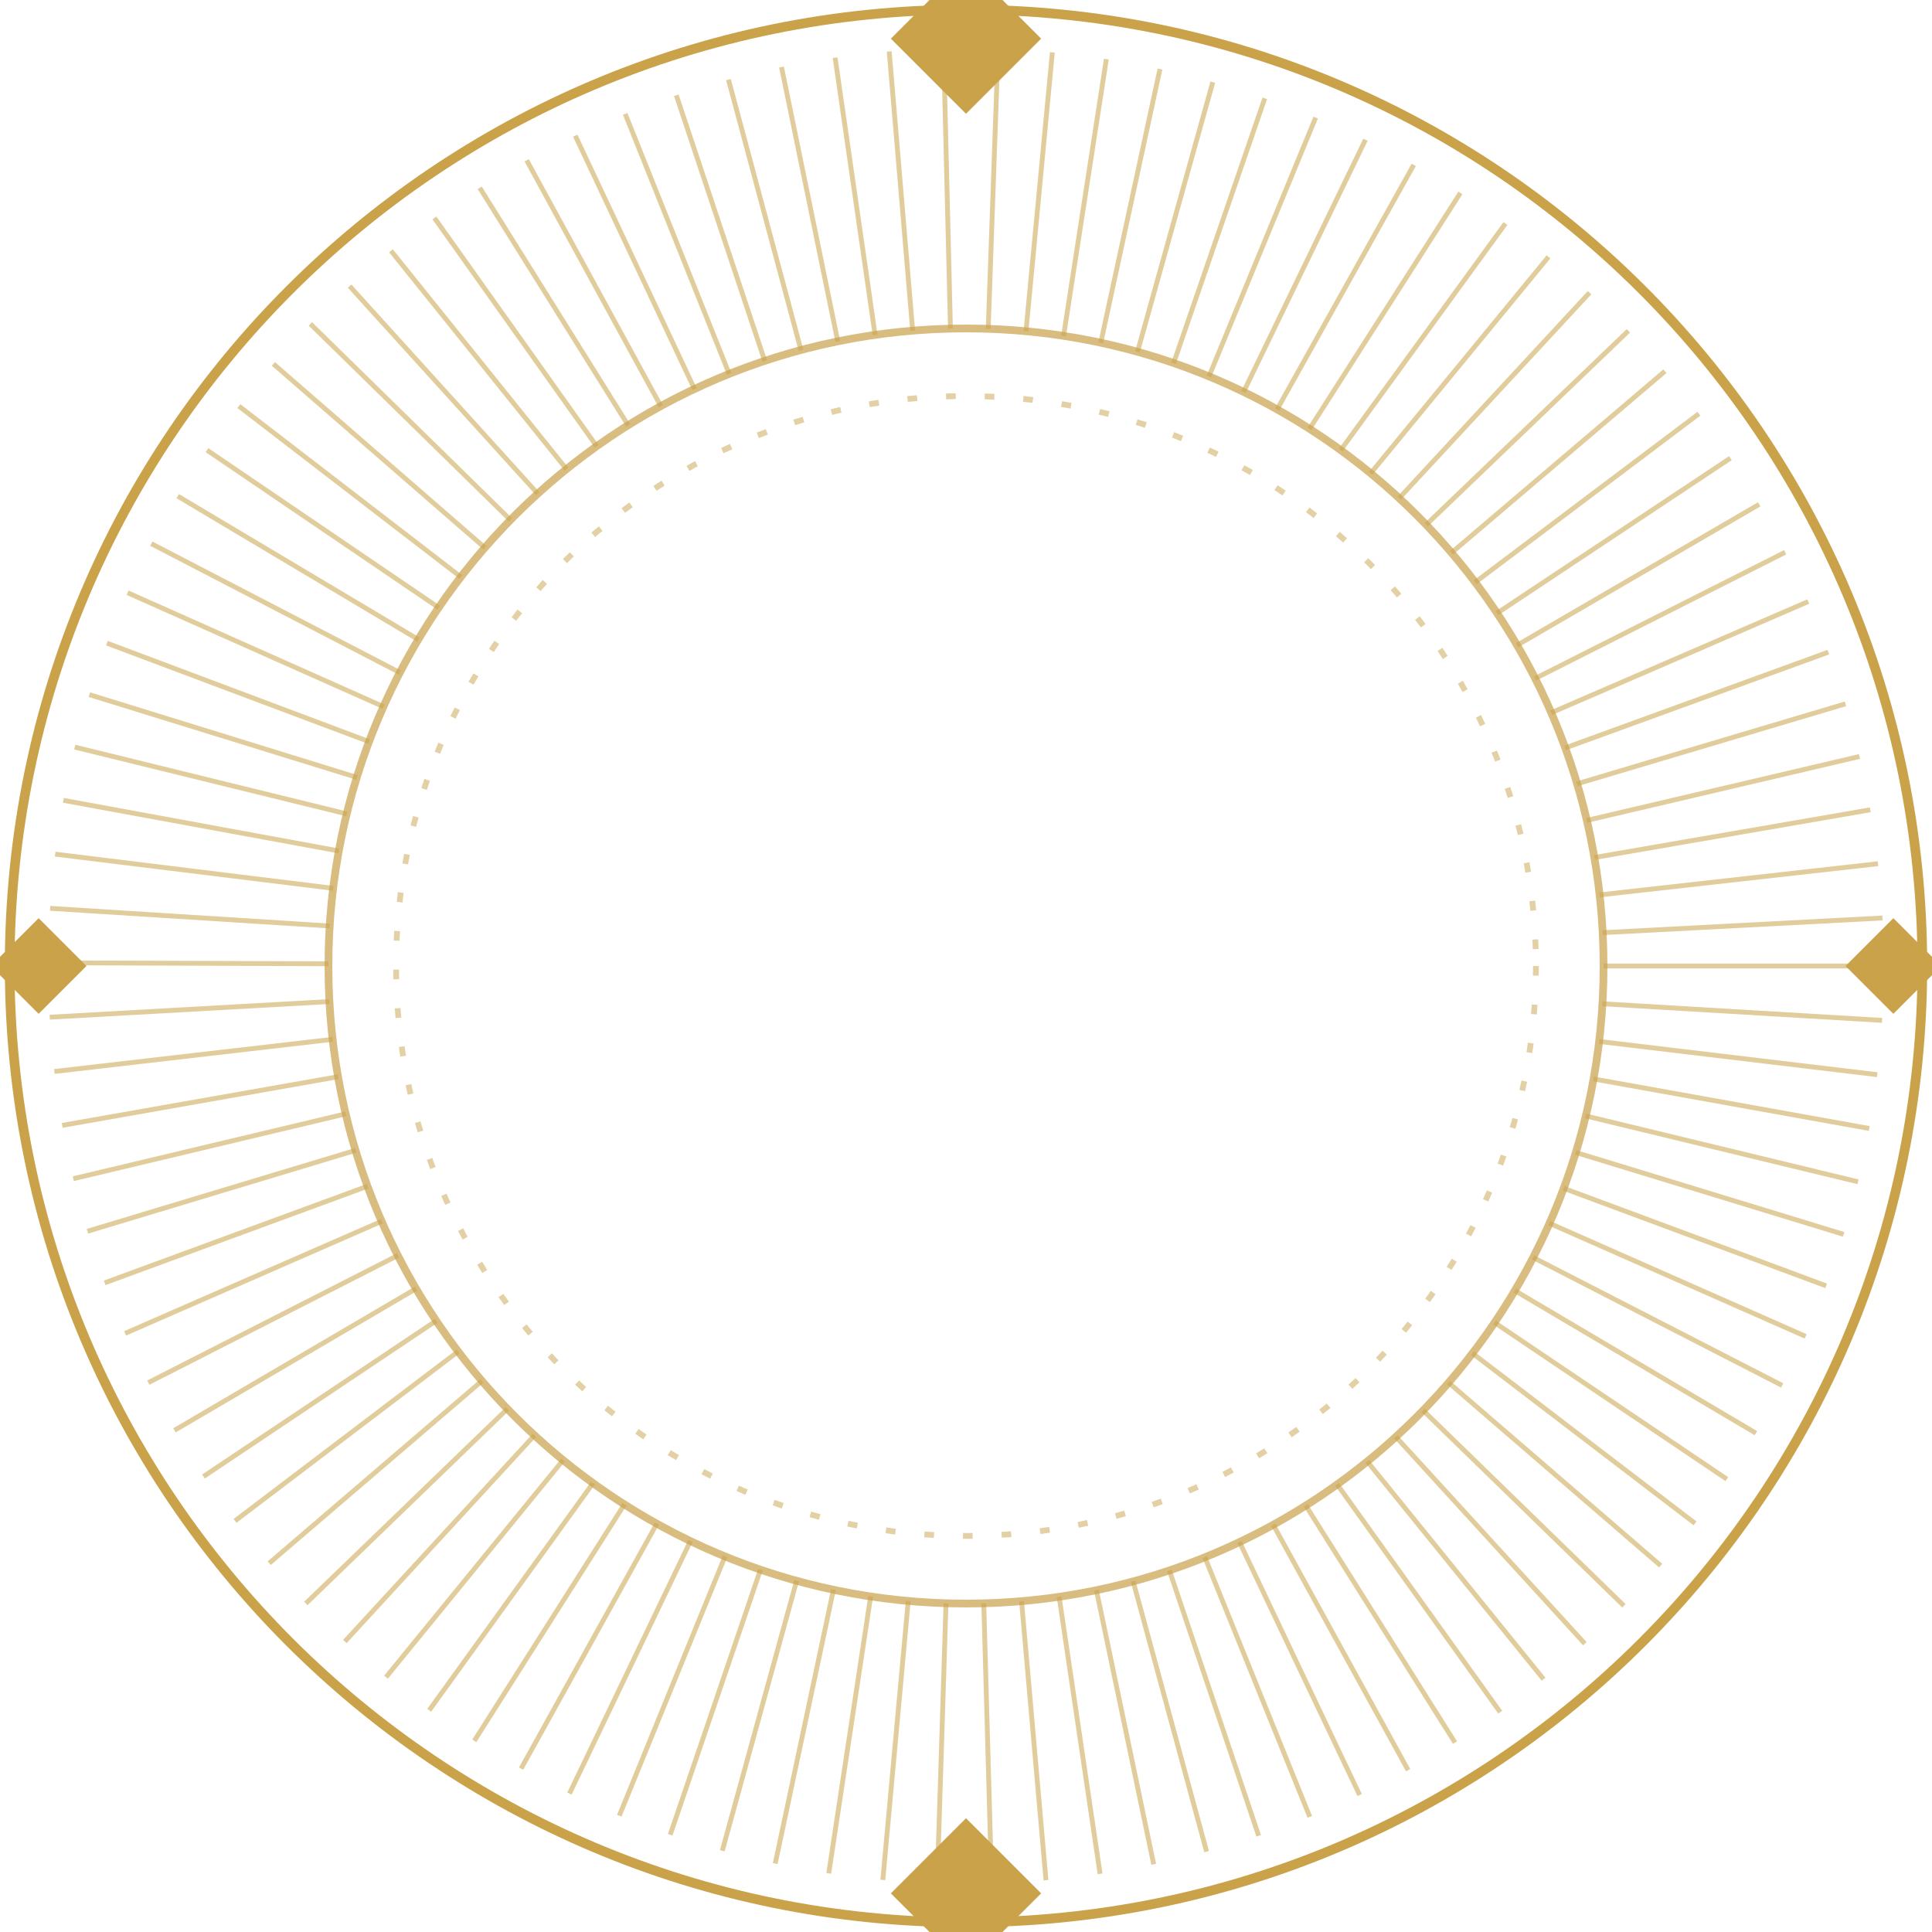
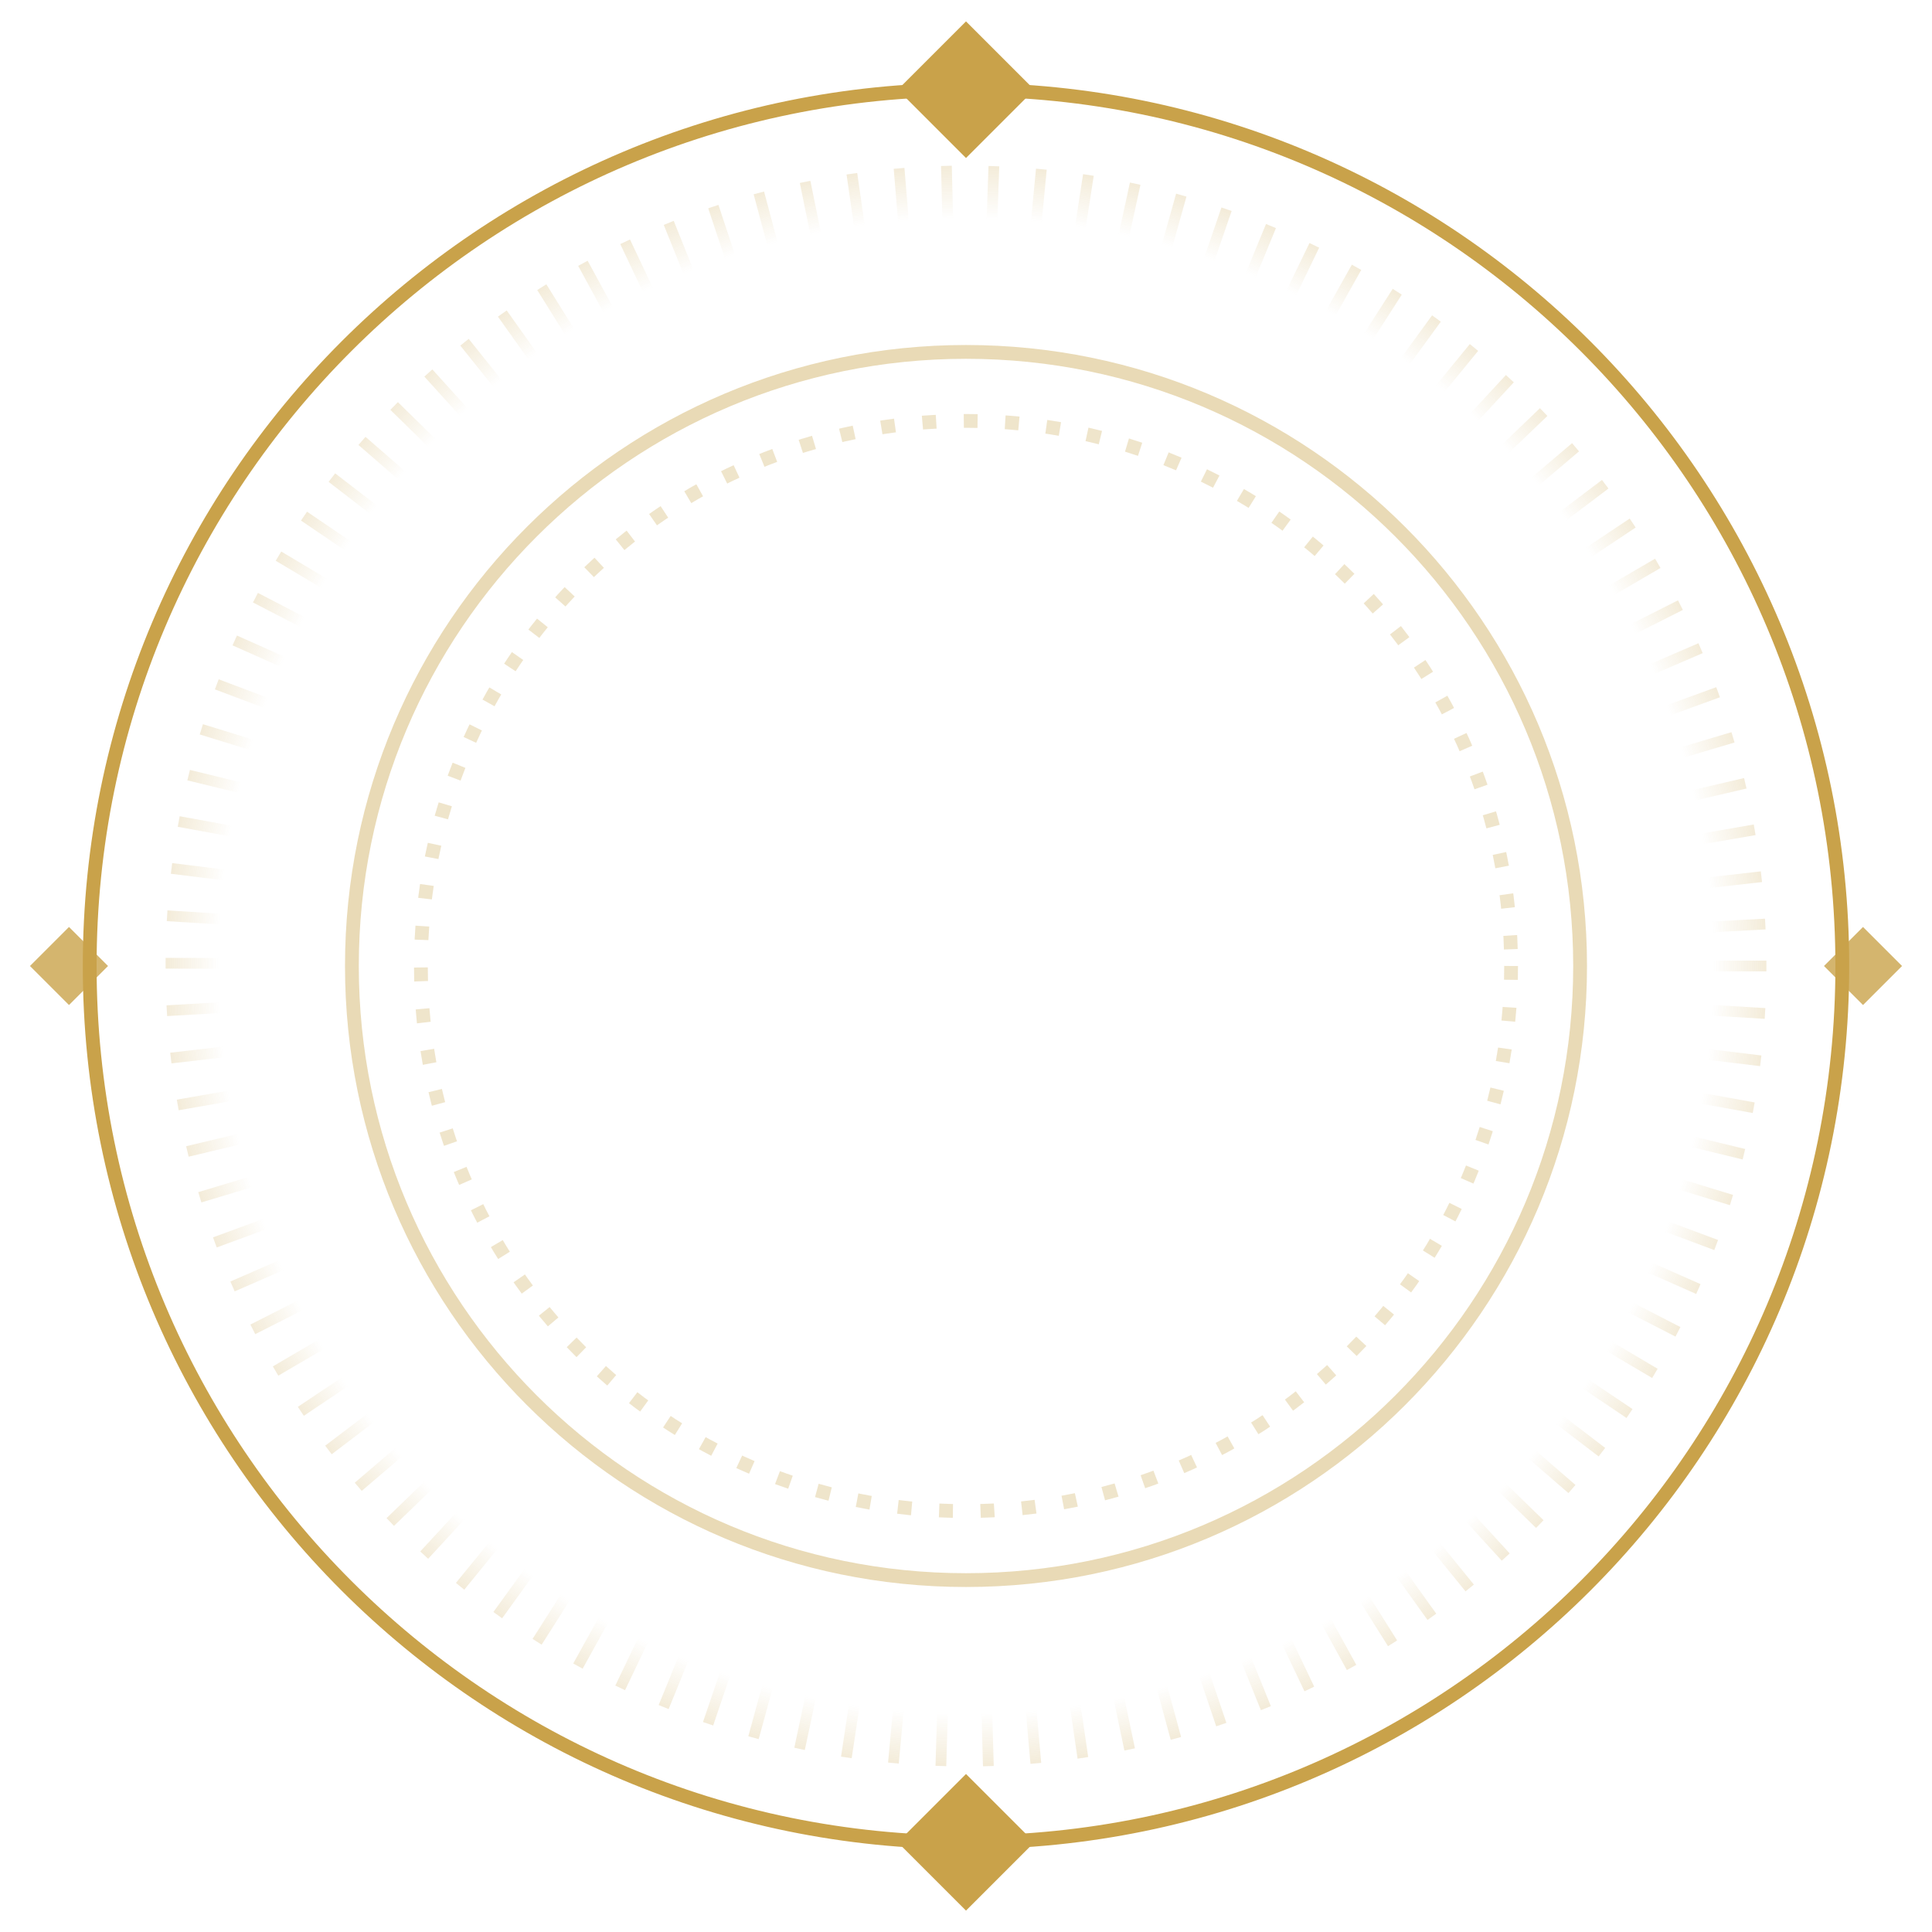
- <svg xmlns="http://www.w3.org/2000/svg" viewBox="0 0 200 200" width="400" height="400">
-   <circle cx="100" cy="100" r="99" fill="none" stroke="#C9A24A" stroke-width="1" />
-   <circle cx="100" cy="100" r="66" fill="none" stroke="#C9A24A" stroke-width="0.8" stroke-opacity="0.7" />
-   <circle cx="100" cy="100" r="59" fill="none" stroke="#C9A24A" stroke-width="0.6" stroke-opacity="0.5" stroke-dasharray="1 3" />
-   <g>
-     <line x1="166.00" y1="100.00" x2="195.00" y2="100.00" stroke="#C9A24A" stroke-width="0.5" stroke-opacity="0.55" />
-     <line x1="165.88" y1="103.91" x2="194.83" y2="105.63" stroke="#C9A24A" stroke-width="0.5" stroke-opacity="0.55" />
-     <line x1="165.54" y1="107.81" x2="194.33" y2="111.25" stroke="#C9A24A" stroke-width="0.5" stroke-opacity="0.55" />
-     <line x1="164.96" y1="111.69" x2="193.50" y2="116.82" stroke="#C9A24A" stroke-width="0.5" stroke-opacity="0.55" />
-     <line x1="164.15" y1="115.52" x2="192.34" y2="122.34" stroke="#C9A24A" stroke-width="0.5" stroke-opacity="0.55" />
-     <line x1="163.12" y1="119.30" x2="190.85" y2="127.78" stroke="#C9A24A" stroke-width="0.5" stroke-opacity="0.55" />
-     <line x1="161.86" y1="123.01" x2="189.04" y2="133.11" stroke="#C9A24A" stroke-width="0.5" stroke-opacity="0.55" />
-     <line x1="160.39" y1="126.63" x2="186.92" y2="138.34" stroke="#C9A24A" stroke-width="0.5" stroke-opacity="0.55" />
-     <line x1="158.70" y1="130.17" x2="184.49" y2="143.42" stroke="#C9A24A" stroke-width="0.5" stroke-opacity="0.55" />
-     <line x1="156.81" y1="133.60" x2="181.77" y2="148.36" stroke="#C9A24A" stroke-width="0.5" stroke-opacity="0.55" />
-     <line x1="154.72" y1="136.91" x2="178.76" y2="153.12" stroke="#C9A24A" stroke-width="0.5" stroke-opacity="0.55" />
-     <line x1="152.43" y1="140.09" x2="175.47" y2="157.70" stroke="#C9A24A" stroke-width="0.5" stroke-opacity="0.55" />
-     <line x1="149.96" y1="143.13" x2="171.91" y2="162.07" stroke="#C9A24A" stroke-width="0.5" stroke-opacity="0.55" />
-     <line x1="147.32" y1="146.01" x2="168.11" y2="166.23" stroke="#C9A24A" stroke-width="0.5" stroke-opacity="0.55" />
-     <line x1="144.50" y1="148.74" x2="164.06" y2="170.15" stroke="#C9A24A" stroke-width="0.5" stroke-opacity="0.55" />
-     <line x1="141.54" y1="151.29" x2="159.79" y2="173.83" stroke="#C9A24A" stroke-width="0.5" stroke-opacity="0.55" />
-     <line x1="138.42" y1="153.66" x2="155.30" y2="177.24" stroke="#C9A24A" stroke-width="0.5" stroke-opacity="0.55" />
-     <line x1="135.17" y1="155.85" x2="150.62" y2="180.39" stroke="#C9A24A" stroke-width="0.5" stroke-opacity="0.55" />
-     <line x1="131.80" y1="157.84" x2="145.77" y2="183.25" stroke="#C9A24A" stroke-width="0.5" stroke-opacity="0.55" />
-     <line x1="128.31" y1="159.62" x2="140.75" y2="185.82" stroke="#C9A24A" stroke-width="0.5" stroke-opacity="0.55" />
-     <line x1="124.72" y1="161.19" x2="135.59" y2="188.08" stroke="#C9A24A" stroke-width="0.5" stroke-opacity="0.55" />
-     <line x1="121.05" y1="162.55" x2="130.30" y2="190.04" stroke="#C9A24A" stroke-width="0.5" stroke-opacity="0.55" />
-     <line x1="117.30" y1="163.69" x2="124.91" y2="191.68" stroke="#C9A24A" stroke-width="0.5" stroke-opacity="0.55" />
-     <line x1="113.50" y1="164.61" x2="119.43" y2="192.99" stroke="#C9A24A" stroke-width="0.5" stroke-opacity="0.55" />
-     <line x1="109.64" y1="165.29" x2="113.88" y2="193.98" stroke="#C9A24A" stroke-width="0.5" stroke-opacity="0.55" />
-     <line x1="105.75" y1="165.75" x2="108.28" y2="194.64" stroke="#C9A24A" stroke-width="0.5" stroke-opacity="0.55" />
-     <line x1="101.84" y1="165.97" x2="102.65" y2="194.96" stroke="#C9A24A" stroke-width="0.5" stroke-opacity="0.55" />
-     <line x1="97.93" y1="165.97" x2="97.02" y2="194.95" stroke="#C9A24A" stroke-width="0.5" stroke-opacity="0.55" />
-     <line x1="94.02" y1="165.73" x2="91.39" y2="194.61" stroke="#C9A24A" stroke-width="0.5" stroke-opacity="0.55" />
-     <line x1="90.13" y1="165.26" x2="85.79" y2="193.93" stroke="#C9A24A" stroke-width="0.5" stroke-opacity="0.55" />
-     <line x1="86.28" y1="164.56" x2="80.25" y2="192.92" stroke="#C9A24A" stroke-width="0.5" stroke-opacity="0.55" />
-     <line x1="82.47" y1="163.63" x2="74.77" y2="191.59" stroke="#C9A24A" stroke-width="0.5" stroke-opacity="0.55" />
-     <line x1="78.73" y1="162.48" x2="69.38" y2="189.93" stroke="#C9A24A" stroke-width="0.5" stroke-opacity="0.55" />
-     <line x1="75.06" y1="161.11" x2="64.11" y2="187.96" stroke="#C9A24A" stroke-width="0.5" stroke-opacity="0.55" />
-     <line x1="71.48" y1="159.52" x2="58.95" y2="185.67" stroke="#C9A24A" stroke-width="0.5" stroke-opacity="0.55" />
-     <line x1="68.00" y1="157.72" x2="53.94" y2="183.09" stroke="#C9A24A" stroke-width="0.5" stroke-opacity="0.55" />
-     <line x1="64.64" y1="155.73" x2="49.10" y2="180.21" stroke="#C9A24A" stroke-width="0.5" stroke-opacity="0.55" />
-     <line x1="61.39" y1="153.53" x2="44.43" y2="177.05" stroke="#C9A24A" stroke-width="0.5" stroke-opacity="0.55" />
-     <line x1="58.29" y1="151.15" x2="39.96" y2="173.62" stroke="#C9A24A" stroke-width="0.5" stroke-opacity="0.55" />
-     <line x1="55.33" y1="148.58" x2="35.70" y2="169.93" stroke="#C9A24A" stroke-width="0.5" stroke-opacity="0.55" />
-     <line x1="52.52" y1="145.85" x2="31.66" y2="165.99" stroke="#C9A24A" stroke-width="0.5" stroke-opacity="0.55" />
-     <line x1="49.89" y1="142.95" x2="27.87" y2="161.82" stroke="#C9A24A" stroke-width="0.5" stroke-opacity="0.55" />
-     <line x1="47.43" y1="139.90" x2="24.33" y2="157.44" stroke="#C9A24A" stroke-width="0.5" stroke-opacity="0.55" />
-     <line x1="45.16" y1="136.72" x2="21.06" y2="152.85" stroke="#C9A24A" stroke-width="0.5" stroke-opacity="0.55" />
-     <line x1="43.07" y1="133.40" x2="18.06" y2="148.07" stroke="#C9A24A" stroke-width="0.5" stroke-opacity="0.55" />
-     <line x1="41.19" y1="129.96" x2="15.35" y2="143.13" stroke="#C9A24A" stroke-width="0.5" stroke-opacity="0.55" />
-     <line x1="39.52" y1="126.42" x2="12.95" y2="138.03" stroke="#C9A24A" stroke-width="0.5" stroke-opacity="0.55" />
-     <line x1="38.06" y1="122.79" x2="10.84" y2="132.80" stroke="#C9A24A" stroke-width="0.5" stroke-opacity="0.55" />
-     <line x1="36.82" y1="119.08" x2="9.05" y2="127.46" stroke="#C9A24A" stroke-width="0.5" stroke-opacity="0.55" />
-     <line x1="35.80" y1="115.30" x2="7.59" y2="122.02" stroke="#C9A24A" stroke-width="0.5" stroke-opacity="0.55" />
-     <line x1="35.00" y1="111.46" x2="6.44" y2="116.50" stroke="#C9A24A" stroke-width="0.5" stroke-opacity="0.55" />
-     <line x1="34.44" y1="107.59" x2="5.63" y2="110.92" stroke="#C9A24A" stroke-width="0.5" stroke-opacity="0.55" />
-     <line x1="34.10" y1="103.68" x2="5.15" y2="105.30" stroke="#C9A24A" stroke-width="0.5" stroke-opacity="0.55" />
-     <line x1="34.00" y1="99.77" x2="5.00" y2="99.67" stroke="#C9A24A" stroke-width="0.5" stroke-opacity="0.55" />
-     <line x1="34.13" y1="95.86" x2="5.19" y2="94.03" stroke="#C9A24A" stroke-width="0.5" stroke-opacity="0.55" />
-     <line x1="34.49" y1="91.96" x2="5.71" y2="88.42" stroke="#C9A24A" stroke-width="0.5" stroke-opacity="0.55" />
-     <line x1="35.08" y1="88.09" x2="6.56" y2="82.85" stroke="#C9A24A" stroke-width="0.5" stroke-opacity="0.55" />
-     <line x1="35.91" y1="84.26" x2="7.74" y2="77.34" stroke="#C9A24A" stroke-width="0.5" stroke-opacity="0.55" />
-     <line x1="36.95" y1="80.48" x2="9.25" y2="71.91" stroke="#C9A24A" stroke-width="0.5" stroke-opacity="0.55" />
-     <line x1="38.22" y1="76.78" x2="11.07" y2="66.58" stroke="#C9A24A" stroke-width="0.5" stroke-opacity="0.55" />
-     <line x1="39.71" y1="73.16" x2="13.21" y2="61.36" stroke="#C9A24A" stroke-width="0.5" stroke-opacity="0.55" />
-     <line x1="41.40" y1="69.63" x2="15.66" y2="56.28" stroke="#C9A24A" stroke-width="0.5" stroke-opacity="0.55" />
-     <line x1="43.31" y1="66.21" x2="18.40" y2="51.36" stroke="#C9A24A" stroke-width="0.5" stroke-opacity="0.55" />
-     <line x1="45.41" y1="62.90" x2="21.43" y2="46.60" stroke="#C9A24A" stroke-width="0.5" stroke-opacity="0.55" />
-     <line x1="47.71" y1="59.73" x2="24.73" y2="42.04" stroke="#C9A24A" stroke-width="0.5" stroke-opacity="0.55" />
-     <line x1="50.19" y1="56.70" x2="28.30" y2="37.67" stroke="#C9A24A" stroke-width="0.5" stroke-opacity="0.55" />
-     <line x1="52.84" y1="53.82" x2="32.13" y2="33.53" stroke="#C9A24A" stroke-width="0.5" stroke-opacity="0.55" />
-     <line x1="55.67" y1="51.11" x2="36.19" y2="29.62" stroke="#C9A24A" stroke-width="0.5" stroke-opacity="0.55" />
-     <line x1="58.64" y1="48.56" x2="40.47" y2="25.96" stroke="#C9A24A" stroke-width="0.5" stroke-opacity="0.55" />
-     <line x1="61.77" y1="46.20" x2="44.97" y2="22.56" stroke="#C9A24A" stroke-width="0.5" stroke-opacity="0.55" />
-     <line x1="65.03" y1="44.03" x2="49.66" y2="19.44" stroke="#C9A24A" stroke-width="0.5" stroke-opacity="0.55" />
-     <line x1="68.41" y1="42.05" x2="54.52" y2="16.59" stroke="#C9A24A" stroke-width="0.5" stroke-opacity="0.55" />
-     <line x1="71.90" y1="40.28" x2="59.55" y2="14.04" stroke="#C9A24A" stroke-width="0.5" stroke-opacity="0.55" />
-     <line x1="75.49" y1="38.72" x2="64.72" y2="11.79" stroke="#C9A24A" stroke-width="0.5" stroke-opacity="0.55" />
-     <line x1="79.17" y1="37.37" x2="70.01" y2="9.86" stroke="#C9A24A" stroke-width="0.5" stroke-opacity="0.55" />
-     <line x1="82.92" y1="36.25" x2="75.41" y2="8.24" stroke="#C9A24A" stroke-width="0.5" stroke-opacity="0.55" />
-     <line x1="86.73" y1="35.35" x2="80.90" y2="6.94" stroke="#C9A24A" stroke-width="0.5" stroke-opacity="0.55" />
-     <line x1="90.59" y1="34.67" x2="86.45" y2="5.97" stroke="#C9A24A" stroke-width="0.5" stroke-opacity="0.55" />
-     <line x1="94.48" y1="34.23" x2="92.05" y2="5.33" stroke="#C9A24A" stroke-width="0.5" stroke-opacity="0.55" />
-     <line x1="98.39" y1="34.02" x2="97.68" y2="5.03" stroke="#C9A24A" stroke-width="0.5" stroke-opacity="0.55" />
-     <line x1="102.30" y1="34.04" x2="103.32" y2="5.06" stroke="#C9A24A" stroke-width="0.5" stroke-opacity="0.55" />
-     <line x1="106.21" y1="34.29" x2="108.94" y2="5.42" stroke="#C9A24A" stroke-width="0.5" stroke-opacity="0.55" />
-     <line x1="110.10" y1="34.78" x2="114.53" y2="6.12" stroke="#C9A24A" stroke-width="0.5" stroke-opacity="0.55" />
-     <line x1="113.95" y1="35.49" x2="120.08" y2="7.15" stroke="#C9A24A" stroke-width="0.5" stroke-opacity="0.55" />
-     <line x1="117.75" y1="36.43" x2="125.55" y2="8.50" stroke="#C9A24A" stroke-width="0.5" stroke-opacity="0.55" />
-     <line x1="121.49" y1="37.60" x2="130.93" y2="10.18" stroke="#C9A24A" stroke-width="0.5" stroke-opacity="0.55" />
-     <line x1="125.15" y1="38.98" x2="136.20" y2="12.17" stroke="#C9A24A" stroke-width="0.5" stroke-opacity="0.55" />
-     <line x1="128.73" y1="40.58" x2="141.35" y2="14.47" stroke="#C9A24A" stroke-width="0.5" stroke-opacity="0.55" />
-     <line x1="132.20" y1="42.39" x2="146.35" y2="17.07" stroke="#C9A24A" stroke-width="0.5" stroke-opacity="0.55" />
-     <line x1="135.56" y1="44.40" x2="151.18" y2="19.97" stroke="#C9A24A" stroke-width="0.5" stroke-opacity="0.55" />
-     <line x1="138.79" y1="46.60" x2="155.84" y2="23.14" stroke="#C9A24A" stroke-width="0.5" stroke-opacity="0.55" />
-     <line x1="141.89" y1="49.00" x2="160.30" y2="26.59" stroke="#C9A24A" stroke-width="0.5" stroke-opacity="0.55" />
-     <line x1="144.84" y1="51.57" x2="164.55" y2="30.30" stroke="#C9A24A" stroke-width="0.5" stroke-opacity="0.55" />
-     <line x1="147.64" y1="54.32" x2="168.57" y2="34.25" stroke="#C9A24A" stroke-width="0.5" stroke-opacity="0.55" />
-     <line x1="150.26" y1="57.22" x2="172.35" y2="38.43" stroke="#C9A24A" stroke-width="0.5" stroke-opacity="0.55" />
-     <line x1="152.71" y1="60.28" x2="175.87" y2="42.83" stroke="#C9A24A" stroke-width="0.5" stroke-opacity="0.55" />
-     <line x1="154.97" y1="63.48" x2="179.13" y2="47.43" stroke="#C9A24A" stroke-width="0.5" stroke-opacity="0.55" />
-     <line x1="157.04" y1="66.80" x2="182.11" y2="52.21" stroke="#C9A24A" stroke-width="0.5" stroke-opacity="0.55" />
-     <line x1="158.91" y1="70.24" x2="184.80" y2="57.17" stroke="#C9A24A" stroke-width="0.5" stroke-opacity="0.55" />
-     <line x1="160.57" y1="73.79" x2="187.19" y2="62.27" stroke="#C9A24A" stroke-width="0.5" stroke-opacity="0.55" />
-     <line x1="162.02" y1="77.43" x2="189.27" y2="67.51" stroke="#C9A24A" stroke-width="0.5" stroke-opacity="0.55" />
-     <line x1="163.25" y1="81.14" x2="191.04" y2="72.86" stroke="#C9A24A" stroke-width="0.5" stroke-opacity="0.55" />
-     <line x1="164.26" y1="84.93" x2="192.49" y2="78.31" stroke="#C9A24A" stroke-width="0.5" stroke-opacity="0.55" />
-     <line x1="165.04" y1="88.77" x2="193.61" y2="83.83" stroke="#C9A24A" stroke-width="0.5" stroke-opacity="0.55" />
-     <line x1="165.59" y1="92.64" x2="194.41" y2="89.41" stroke="#C9A24A" stroke-width="0.5" stroke-opacity="0.55" />
-     <line x1="165.91" y1="96.55" x2="194.87" y2="95.03" stroke="#C9A24A" stroke-width="0.5" stroke-opacity="0.55" />
+ <svg xmlns="http://www.w3.org/2000/svg" viewBox="-6 -6 140 140" width="420" height="420">
+   <circle cx="64" cy="64" r="63.5" fill="none" stroke="#C9A24A" stroke-width="1" />
+   <defs>
+     <radialGradient id="qa" gradientUnits="userSpaceOnUse" cx="64" cy="64" r="58.2">
+       <stop offset="0.93" stop-color="#000000" />
+       <stop offset="1" stop-color="#ffffff" />
+     </radialGradient>
+     <mask id="ma" maskUnits="userSpaceOnUse" x="-6" y="-6" width="140" height="140">
+       <rect x="-6" y="-6" width="140" height="140" fill="url(#qa)" />
+     </mask>
+   </defs>
+   <g opacity="0.55" mask="url(#ma)">
+     <line x1="118.00" y1="64.00" x2="122.00" y2="64.00" stroke="rgba(201,162,74,.40)" stroke-width="0.78" />
+     <line x1="117.90" y1="67.20" x2="121.90" y2="67.44" stroke="rgba(201,162,74,.40)" stroke-width="0.78" />
+     <line x1="117.62" y1="70.39" x2="121.59" y2="70.87" stroke="rgba(201,162,74,.40)" stroke-width="0.78" />
+     <line x1="117.15" y1="73.56" x2="121.08" y2="74.27" stroke="rgba(201,162,74,.40)" stroke-width="0.78" />
+     <line x1="116.49" y1="76.70" x2="120.37" y2="77.64" stroke="rgba(201,162,74,.40)" stroke-width="0.78" />
+     <line x1="115.64" y1="79.79" x2="119.47" y2="80.96" stroke="rgba(201,162,74,.40)" stroke-width="0.78" />
+     <line x1="114.61" y1="82.82" x2="118.36" y2="84.22" stroke="rgba(201,162,74,.40)" stroke-width="0.78" />
+     <line x1="113.41" y1="85.79" x2="117.07" y2="87.41" stroke="rgba(201,162,74,.40)" stroke-width="0.78" />
+     <line x1="112.03" y1="88.68" x2="115.59" y2="90.51" stroke="rgba(201,162,74,.40)" stroke-width="0.78" />
+     <line x1="110.48" y1="91.49" x2="113.92" y2="93.52" stroke="rgba(201,162,74,.40)" stroke-width="0.78" />
+     <line x1="108.77" y1="94.20" x2="112.08" y2="96.43" stroke="rgba(201,162,74,.40)" stroke-width="0.78" />
+     <line x1="106.90" y1="96.80" x2="110.08" y2="99.23" stroke="rgba(201,162,74,.40)" stroke-width="0.78" />
+     <line x1="104.88" y1="99.28" x2="107.91" y2="101.90" stroke="rgba(201,162,74,.40)" stroke-width="0.78" />
+     <line x1="102.71" y1="101.65" x2="105.58" y2="104.44" stroke="rgba(201,162,74,.40)" stroke-width="0.78" />
+     <line x1="100.41" y1="103.88" x2="103.11" y2="106.83" stroke="rgba(201,162,74,.40)" stroke-width="0.78" />
+     <line x1="97.98" y1="105.97" x2="100.50" y2="109.07" stroke="rgba(201,162,74,.40)" stroke-width="0.78" />
+     <line x1="95.43" y1="107.91" x2="97.76" y2="111.16" stroke="rgba(201,162,74,.40)" stroke-width="0.78" />
+     <line x1="92.78" y1="109.69" x2="94.91" y2="113.08" stroke="rgba(201,162,74,.40)" stroke-width="0.78" />
+     <line x1="90.01" y1="111.32" x2="91.94" y2="114.83" stroke="rgba(201,162,74,.40)" stroke-width="0.78" />
+     <line x1="87.16" y1="112.78" x2="88.88" y2="116.39" stroke="rgba(201,162,74,.40)" stroke-width="0.78" />
+     <line x1="84.23" y1="114.07" x2="85.73" y2="117.78" stroke="rgba(201,162,74,.40)" stroke-width="0.78" />
+     <line x1="81.22" y1="115.18" x2="82.50" y2="118.97" stroke="rgba(201,162,74,.40)" stroke-width="0.78" />
+     <line x1="78.16" y1="116.11" x2="79.21" y2="119.97" stroke="rgba(201,162,74,.40)" stroke-width="0.78" />
+     <line x1="75.04" y1="116.86" x2="75.86" y2="120.77" stroke="rgba(201,162,74,.40)" stroke-width="0.78" />
+     <line x1="71.89" y1="117.42" x2="72.47" y2="121.38" stroke="rgba(201,162,74,.40)" stroke-width="0.78" />
+     <line x1="68.71" y1="117.79" x2="69.06" y2="121.78" stroke="rgba(201,162,74,.40)" stroke-width="0.78" />
+     <line x1="65.51" y1="117.98" x2="65.62" y2="121.98" stroke="rgba(201,162,74,.40)" stroke-width="0.78" />
+     <line x1="62.30" y1="117.97" x2="62.18" y2="121.97" stroke="rgba(201,162,74,.40)" stroke-width="0.78" />
+     <line x1="59.11" y1="117.78" x2="58.74" y2="121.76" stroke="rgba(201,162,74,.40)" stroke-width="0.78" />
+     <line x1="55.93" y1="117.39" x2="55.33" y2="121.35" stroke="rgba(201,162,74,.40)" stroke-width="0.78" />
+     <line x1="52.77" y1="116.82" x2="51.94" y2="120.73" stroke="rgba(201,162,74,.40)" stroke-width="0.78" />
+     <line x1="49.66" y1="116.06" x2="48.60" y2="119.92" stroke="rgba(201,162,74,.40)" stroke-width="0.78" />
+     <line x1="46.60" y1="115.12" x2="45.31" y2="118.91" stroke="rgba(201,162,74,.40)" stroke-width="0.78" />
+     <line x1="43.60" y1="114.00" x2="42.09" y2="117.70" stroke="rgba(201,162,74,.40)" stroke-width="0.78" />
+     <line x1="40.67" y1="112.70" x2="38.94" y2="116.31" stroke="rgba(201,162,74,.40)" stroke-width="0.78" />
+     <line x1="37.82" y1="111.23" x2="35.88" y2="114.73" stroke="rgba(201,162,74,.40)" stroke-width="0.78" />
+     <line x1="35.07" y1="109.59" x2="32.92" y2="112.97" stroke="rgba(201,162,74,.40)" stroke-width="0.78" />
+     <line x1="32.41" y1="107.80" x2="30.07" y2="111.04" stroke="rgba(201,162,74,.40)" stroke-width="0.78" />
+     <line x1="29.87" y1="105.85" x2="27.34" y2="108.95" stroke="rgba(201,162,74,.40)" stroke-width="0.78" />
+     <line x1="27.45" y1="103.75" x2="24.74" y2="106.69" stroke="rgba(201,162,74,.40)" stroke-width="0.78" />
+     <line x1="25.16" y1="101.51" x2="22.28" y2="104.29" stroke="rgba(201,162,74,.40)" stroke-width="0.78" />
+     <line x1="23.00" y1="99.14" x2="19.96" y2="101.74" stroke="rgba(201,162,74,.40)" stroke-width="0.78" />
+     <line x1="20.99" y1="96.65" x2="17.80" y2="99.07" stroke="rgba(201,162,74,.40)" stroke-width="0.78" />
+     <line x1="19.13" y1="94.04" x2="15.80" y2="96.27" stroke="rgba(201,162,74,.40)" stroke-width="0.78" />
+     <line x1="17.42" y1="91.33" x2="13.97" y2="93.35" stroke="rgba(201,162,74,.40)" stroke-width="0.78" />
+     <line x1="15.89" y1="88.52" x2="12.32" y2="90.33" stroke="rgba(201,162,74,.40)" stroke-width="0.78" />
+     <line x1="14.52" y1="85.62" x2="10.85" y2="87.22" stroke="rgba(201,162,74,.40)" stroke-width="0.78" />
+     <line x1="13.32" y1="82.65" x2="9.57" y2="84.03" stroke="rgba(201,162,74,.40)" stroke-width="0.78" />
+     <line x1="12.30" y1="79.61" x2="8.48" y2="80.76" stroke="rgba(201,162,74,.40)" stroke-width="0.78" />
+     <line x1="11.47" y1="76.51" x2="7.58" y2="77.44" stroke="rgba(201,162,74,.40)" stroke-width="0.78" />
+     <line x1="10.82" y1="73.38" x2="6.88" y2="74.07" stroke="rgba(201,162,74,.40)" stroke-width="0.78" />
+     <line x1="10.36" y1="70.21" x2="6.38" y2="70.67" stroke="rgba(201,162,74,.40)" stroke-width="0.78" />
+     <line x1="10.08" y1="67.01" x2="6.09" y2="67.24" stroke="rgba(201,162,74,.40)" stroke-width="0.78" />
+     <line x1="10.00" y1="63.81" x2="6.00" y2="63.80" stroke="rgba(201,162,74,.40)" stroke-width="0.78" />
+     <line x1="10.11" y1="60.61" x2="6.11" y2="60.36" stroke="rgba(201,162,74,.40)" stroke-width="0.78" />
+     <line x1="10.40" y1="57.42" x2="6.43" y2="56.93" stroke="rgba(201,162,74,.40)" stroke-width="0.78" />
+     <line x1="10.89" y1="54.25" x2="6.95" y2="53.53" stroke="rgba(201,162,74,.40)" stroke-width="0.78" />
+     <line x1="11.56" y1="51.12" x2="7.67" y2="50.17" stroke="rgba(201,162,74,.40)" stroke-width="0.78" />
+     <line x1="12.41" y1="48.03" x2="8.59" y2="46.85" stroke="rgba(201,162,74,.40)" stroke-width="0.78" />
+     <line x1="13.45" y1="45.00" x2="9.71" y2="43.59" stroke="rgba(201,162,74,.40)" stroke-width="0.78" />
+     <line x1="14.67" y1="42.04" x2="11.01" y2="40.41" stroke="rgba(201,162,74,.40)" stroke-width="0.78" />
+     <line x1="16.06" y1="39.15" x2="12.51" y2="37.31" stroke="rgba(201,162,74,.40)" stroke-width="0.78" />
+     <line x1="17.62" y1="36.35" x2="14.18" y2="34.30" stroke="rgba(201,162,74,.40)" stroke-width="0.78" />
+     <line x1="19.34" y1="33.65" x2="16.03" y2="31.40" stroke="rgba(201,162,74,.40)" stroke-width="0.78" />
+     <line x1="21.22" y1="31.05" x2="18.05" y2="28.61" stroke="rgba(201,162,74,.40)" stroke-width="0.78" />
+     <line x1="23.25" y1="28.57" x2="20.23" y2="25.95" stroke="rgba(201,162,74,.40)" stroke-width="0.78" />
+     <line x1="25.42" y1="26.22" x2="22.56" y2="23.42" stroke="rgba(201,162,74,.40)" stroke-width="0.78" />
+     <line x1="27.73" y1="24.00" x2="25.04" y2="21.03" stroke="rgba(201,162,74,.40)" stroke-width="0.78" />
+     <line x1="30.16" y1="21.92" x2="27.66" y2="18.80" stroke="rgba(201,162,74,.40)" stroke-width="0.78" />
+     <line x1="32.72" y1="19.98" x2="30.40" y2="16.72" stroke="rgba(201,162,74,.40)" stroke-width="0.78" />
+     <line x1="35.38" y1="18.21" x2="33.26" y2="14.81" stroke="rgba(201,162,74,.40)" stroke-width="0.78" />
+     <line x1="38.15" y1="16.59" x2="36.24" y2="13.08" stroke="rgba(201,162,74,.40)" stroke-width="0.78" />
+     <line x1="41.01" y1="15.14" x2="39.30" y2="11.52" stroke="rgba(201,162,74,.40)" stroke-width="0.78" />
+     <line x1="43.95" y1="13.86" x2="42.46" y2="10.15" stroke="rgba(201,162,74,.40)" stroke-width="0.78" />
+     <line x1="46.95" y1="12.76" x2="45.69" y2="8.97" stroke="rgba(201,162,74,.40)" stroke-width="0.78" />
+     <line x1="50.02" y1="11.84" x2="48.99" y2="7.98" stroke="rgba(201,162,74,.40)" stroke-width="0.78" />
+     <line x1="53.14" y1="11.10" x2="52.34" y2="7.18" stroke="rgba(201,162,74,.40)" stroke-width="0.78" />
+     <line x1="56.30" y1="10.55" x2="55.73" y2="6.59" stroke="rgba(201,162,74,.40)" stroke-width="0.78" />
+     <line x1="59.48" y1="10.19" x2="59.15" y2="6.20" stroke="rgba(201,162,74,.40)" stroke-width="0.78" />
+     <line x1="62.68" y1="10.02" x2="62.58" y2="6.02" stroke="rgba(201,162,74,.40)" stroke-width="0.78" />
+     <line x1="65.88" y1="10.03" x2="66.02" y2="6.04" stroke="rgba(201,162,74,.40)" stroke-width="0.78" />
+     <line x1="69.08" y1="10.24" x2="69.46" y2="6.26" stroke="rgba(201,162,74,.40)" stroke-width="0.78" />
+     <line x1="72.26" y1="10.64" x2="72.87" y2="6.68" stroke="rgba(201,162,74,.40)" stroke-width="0.78" />
+     <line x1="75.41" y1="11.22" x2="76.26" y2="7.31" stroke="rgba(201,162,74,.40)" stroke-width="0.78" />
+     <line x1="78.52" y1="11.99" x2="79.60" y2="8.14" stroke="rgba(201,162,74,.40)" stroke-width="0.78" />
+     <line x1="81.58" y1="12.94" x2="82.88" y2="9.16" stroke="rgba(201,162,74,.40)" stroke-width="0.78" />
+     <line x1="84.58" y1="14.07" x2="86.10" y2="10.38" stroke="rgba(201,162,74,.40)" stroke-width="0.78" />
+     <line x1="87.50" y1="15.38" x2="89.24" y2="11.78" stroke="rgba(201,162,74,.40)" stroke-width="0.78" />
+     <line x1="90.34" y1="16.86" x2="92.30" y2="13.37" stroke="rgba(201,162,74,.40)" stroke-width="0.78" />
+     <line x1="93.09" y1="18.51" x2="95.25" y2="15.14" stroke="rgba(201,162,74,.40)" stroke-width="0.78" />
+     <line x1="95.74" y1="20.31" x2="98.09" y2="17.08" stroke="rgba(201,162,74,.40)" stroke-width="0.78" />
+     <line x1="98.28" y1="22.27" x2="100.81" y2="19.18" stroke="rgba(201,162,74,.40)" stroke-width="0.78" />
+     <line x1="100.69" y1="24.38" x2="103.41" y2="21.44" stroke="rgba(201,162,74,.40)" stroke-width="0.78" />
+     <line x1="102.98" y1="26.62" x2="105.86" y2="23.86" stroke="rgba(201,162,74,.40)" stroke-width="0.78" />
+     <line x1="105.12" y1="29.00" x2="108.17" y2="26.41" stroke="rgba(201,162,74,.40)" stroke-width="0.78" />
+     <line x1="107.13" y1="31.50" x2="110.32" y2="29.09" stroke="rgba(201,162,74,.40)" stroke-width="0.78" />
+     <line x1="108.98" y1="34.12" x2="112.31" y2="31.90" stroke="rgba(201,162,74,.40)" stroke-width="0.78" />
+     <line x1="110.67" y1="36.84" x2="114.13" y2="34.82" stroke="rgba(201,162,74,.40)" stroke-width="0.78" />
+     <line x1="112.20" y1="39.65" x2="115.77" y2="37.85" stroke="rgba(201,162,74,.40)" stroke-width="0.78" />
+     <line x1="113.56" y1="42.55" x2="117.23" y2="40.97" stroke="rgba(201,162,74,.40)" stroke-width="0.78" />
+     <line x1="114.74" y1="45.53" x2="118.50" y2="44.16" stroke="rgba(201,162,74,.40)" stroke-width="0.78" />
+     <line x1="115.75" y1="48.57" x2="119.58" y2="47.43" stroke="rgba(201,162,74,.40)" stroke-width="0.78" />
+     <line x1="116.57" y1="51.67" x2="120.47" y2="50.76" stroke="rgba(201,162,74,.40)" stroke-width="0.78" />
+     <line x1="117.21" y1="54.81" x2="121.15" y2="54.13" stroke="rgba(201,162,74,.40)" stroke-width="0.78" />
+     <line x1="117.66" y1="57.98" x2="121.64" y2="57.53" stroke="rgba(201,162,74,.40)" stroke-width="0.78" />
+     <line x1="117.93" y1="61.17" x2="121.92" y2="60.96" stroke="rgba(201,162,74,.40)" stroke-width="0.78" />
  </g>
-   <rect x="94.5" y="-1.5" width="11" height="11" transform="rotate(45 100 4)" fill="#C9A24A" />
-   <rect x="94.5" y="190.5" width="11" height="11" transform="rotate(45 100 196)" fill="#C9A24A" />
-   <rect x="0.5" y="96.5" width="7" height="7" transform="rotate(45 4 100)" fill="#C9A24A" />
-   <rect x="192.5" y="96.5" width="7" height="7" transform="rotate(45 196 100)" fill="#C9A24A" />
+   <circle cx="64" cy="64" r="44.5" fill="none" stroke="rgba(201,162,74,.40)" stroke-width="1" />
+   <circle cx="64" cy="64" r="39.5" fill="none" stroke="rgba(201,162,74,.40)" stroke-width="1" stroke-dasharray="1 2" opacity="0.7" />
+   <rect x="60.5" y="-3" width="7" height="7" transform="rotate(45 64 0.5)" fill="#C9A24A" />
+   <rect x="60.5" y="124" width="7" height="7" transform="rotate(45 64 127.5)" fill="#C9A24A" />
+   <rect x="-3" y="62" width="4" height="4" transform="rotate(45 -1 64)" fill="#C9A24A" opacity="0.8" />
+   <rect x="127" y="62" width="4" height="4" transform="rotate(45 129 64)" fill="#C9A24A" opacity="0.8" />
</svg>
